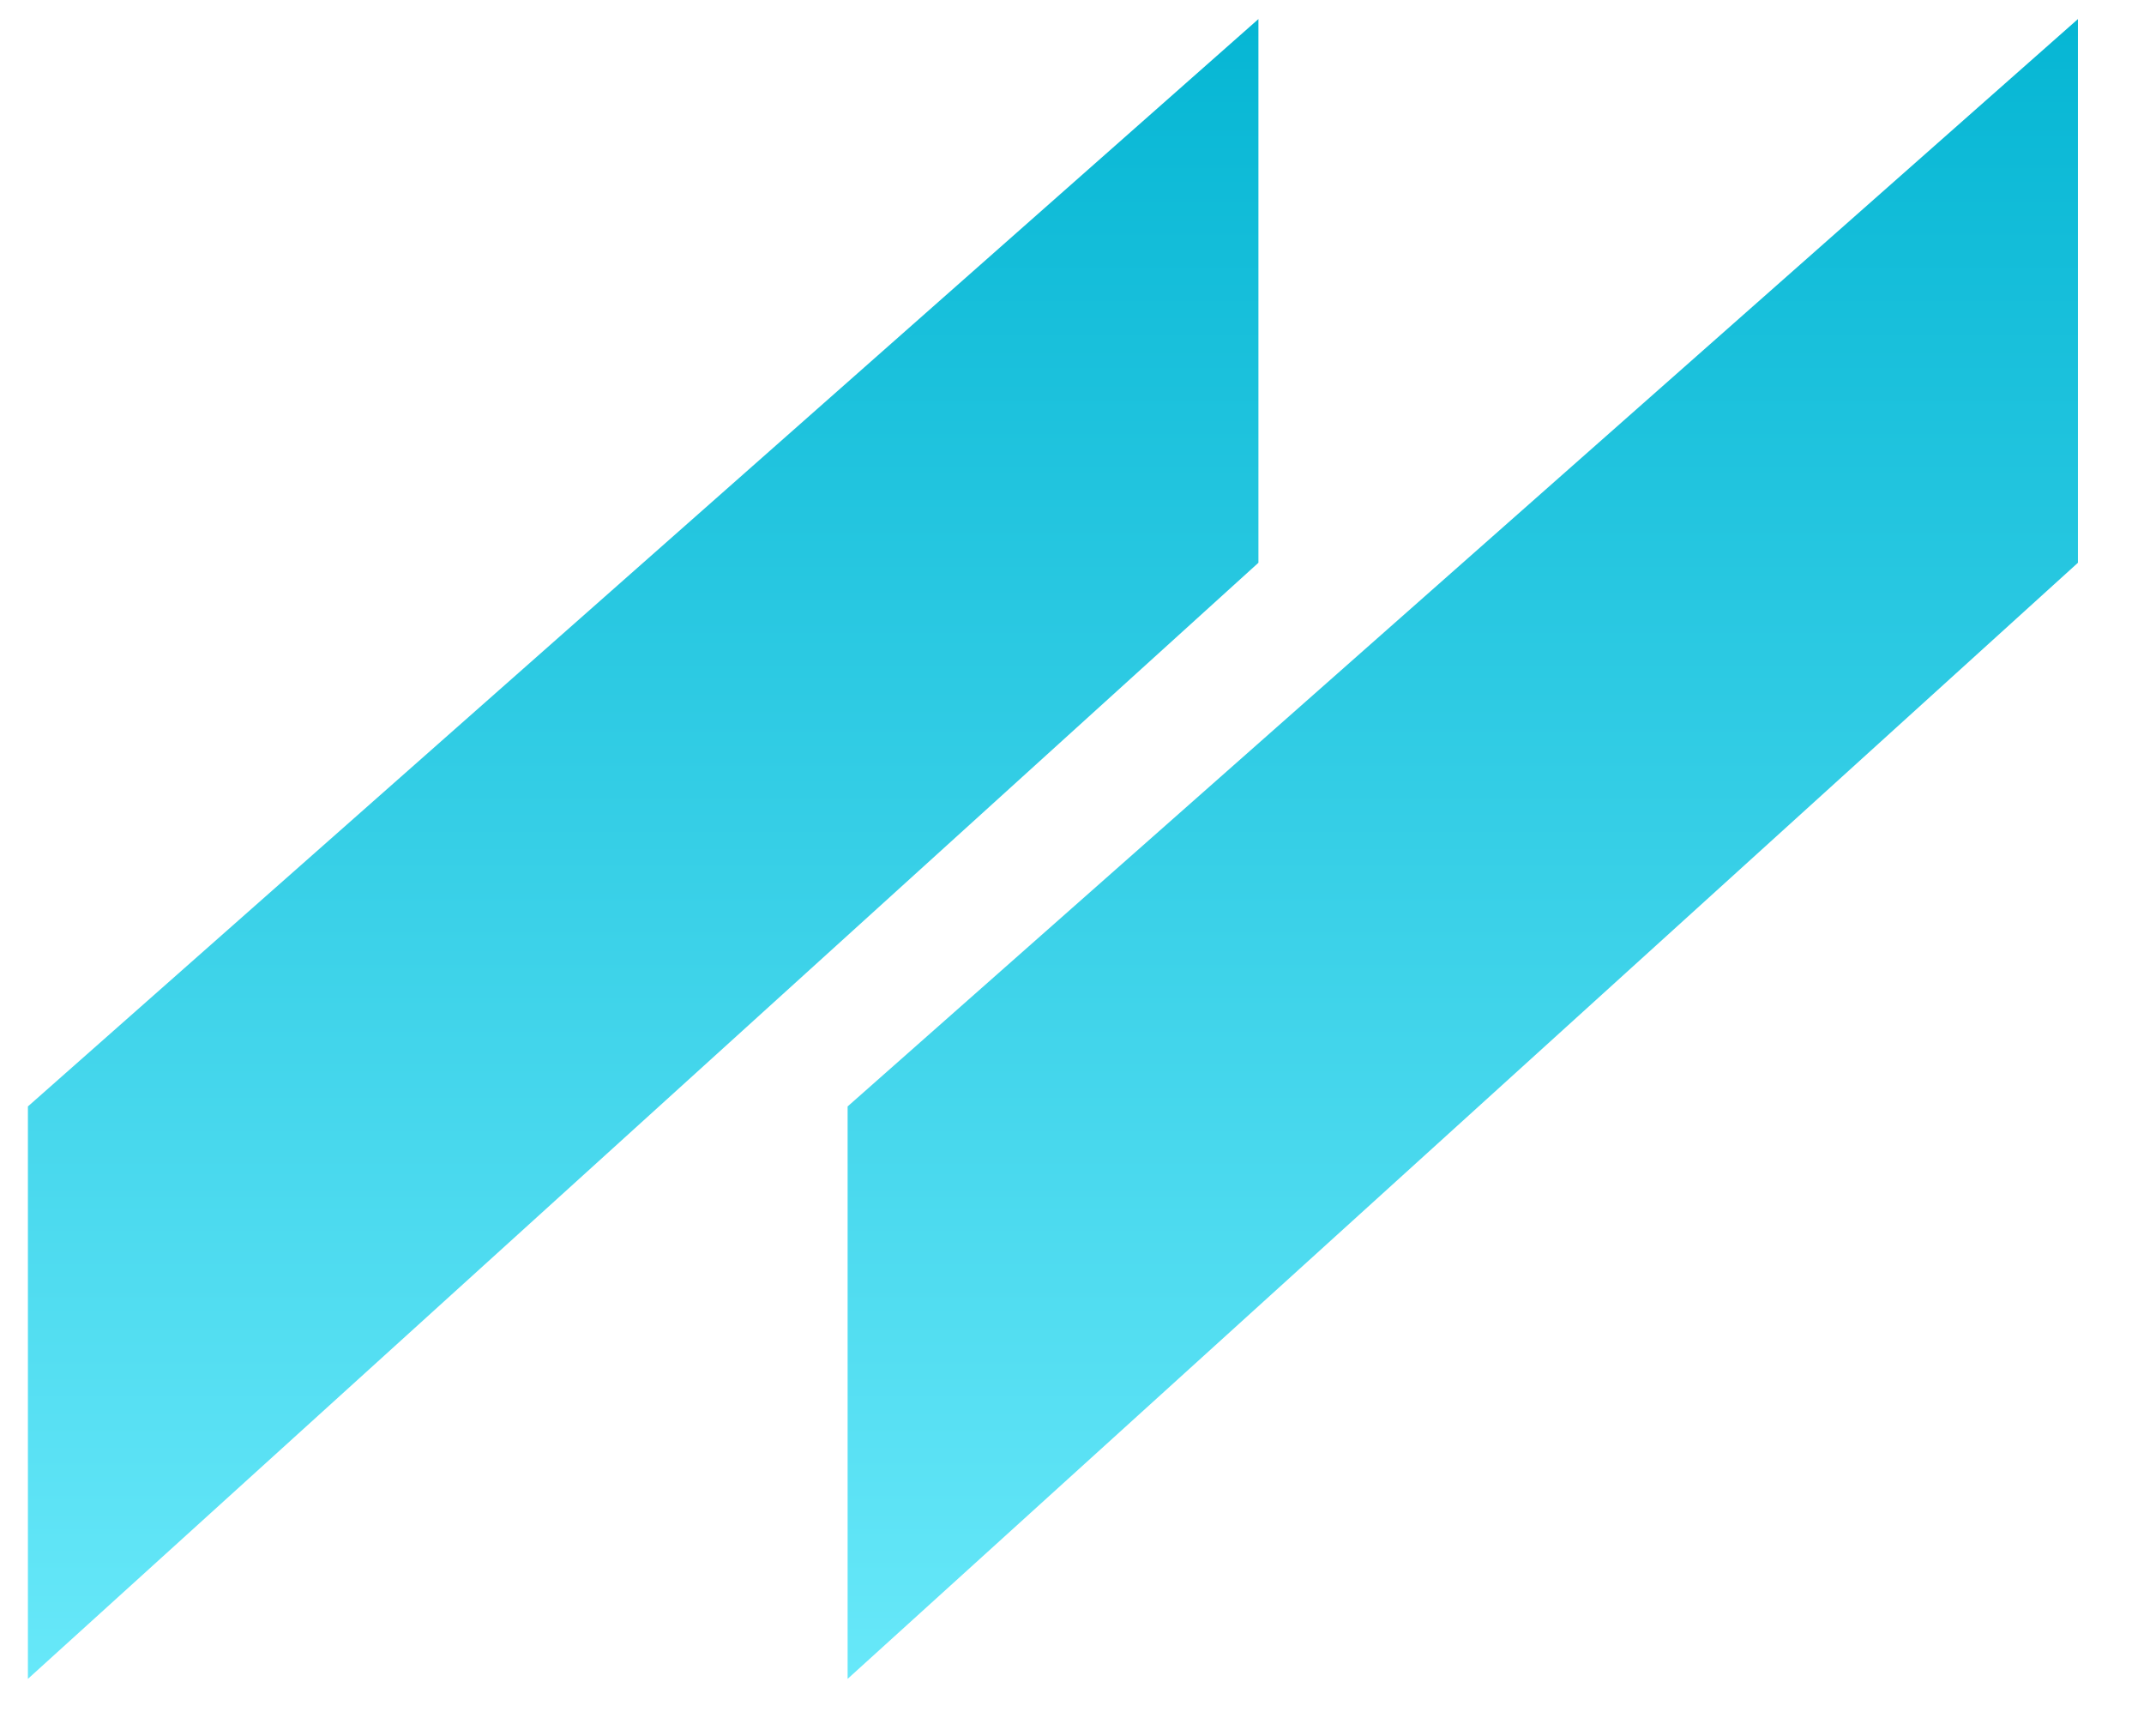
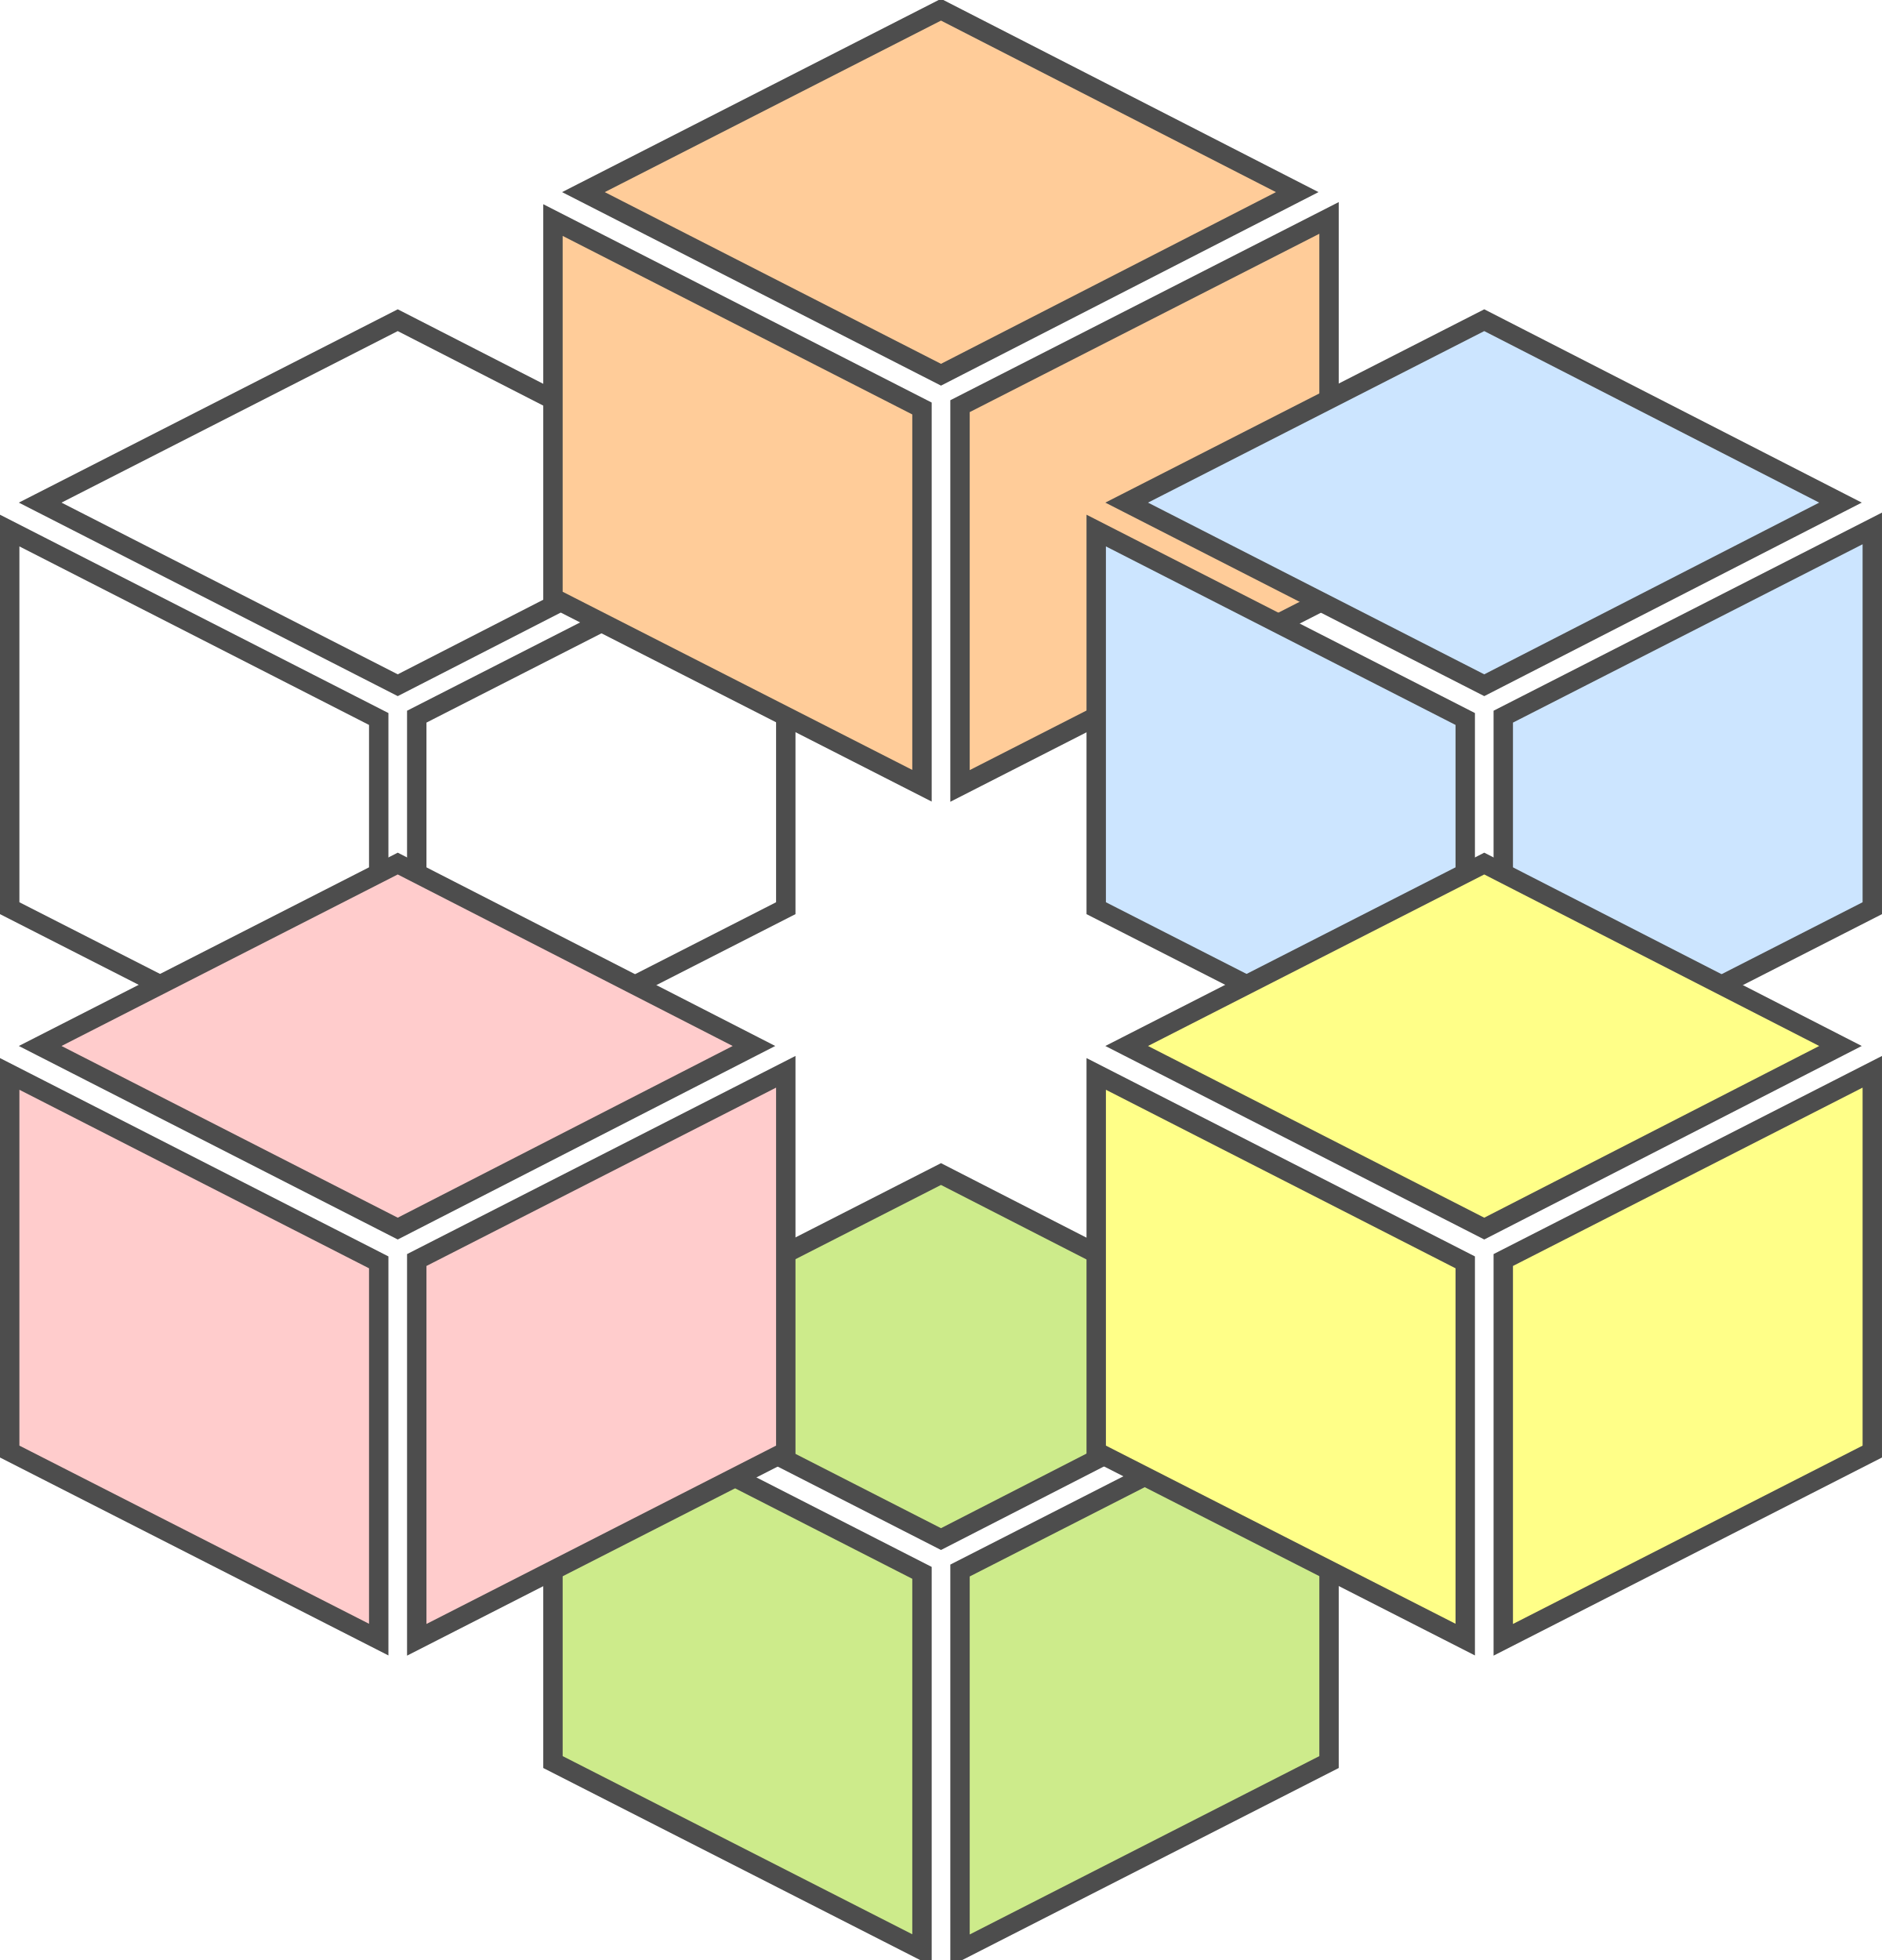
- <svg xmlns="http://www.w3.org/2000/svg" xmlns:xlink="http://www.w3.org/1999/xlink" version="1.1" preserveAspectRatio="xMidYMid meet" viewBox="344.564 330.278 111.737 91.218" width="53.87" height="43.61">
-   <defs>
-     <path d="M453.3 331.28L453.3 359.85L388.64 418.5L388.64 388.42L453.3 331.28Z" id="aFZf6T5ED" />
-     <linearGradient id="gradientb2ThqnP5Op" gradientUnits="userSpaceOnUse" x1="420.97" y1="331.28" x2="420.97" y2="418.5">
-       <stop style="stop-color: #06b6d4;stop-opacity: 1" offset="0%" />
-       <stop style="stop-color: #67e8f9;stop-opacity: 1" offset="100%" />
-     </linearGradient>
-     <path d="M410.23 331.28L410.23 359.85L345.56 418.5L345.56 388.42L410.23 331.28Z" id="a9fehgwfM" />
-     <linearGradient id="gradientk1wNV9Ostb" gradientUnits="userSpaceOnUse" x1="377.89" y1="331.28" x2="377.89" y2="418.5">
-       <stop style="stop-color: #06b6d4;stop-opacity: 1" offset="0%" />
-       <stop style="stop-color: #67e8f9;stop-opacity: 1" offset="100%" />
-     </linearGradient>
-   </defs>
+ <svg xmlns="http://www.w3.org/2000/svg" version="1.1" width="97px" height="101px" viewBox="-0.5 -0.5 97 101">
+   <defs />
  <g>
-     <g>
-       <use xlink:href="#aFZf6T5ED" opacity="1" fill="url(#gradientb2ThqnP5Op)" />
-     </g>
-     <g>
-       <use xlink:href="#a9fehgwfM" opacity="1" fill="url(#gradientk1wNV9Ostb)" />
-     </g>
+     <rect x="0" y="16" width="40" height="40" fill="none" stroke="none" pointer-events="all" />
+     <path d="M 20 34.81 L 1.57 25.4 L 20 16 L 38.36 25.4 Z M 20.98 56 L 20.98 36.43 L 40 26.73 L 40 46.3 Z M 19.02 55.99 L 0 46.3 L 0 26.84 L 19.02 36.55 Z" fill="rgb(255, 255, 255)" stroke="#4d4d4d" stroke-miterlimit="10" pointer-events="all" />
+     <rect x="28" y="0" width="40" height="40" fill="none" stroke="none" pointer-events="all" />
+     <path d="M 48 18.81 L 29.57 9.4 L 48 0 L 66.36 9.4 Z M 48.98 40 L 48.98 20.43 L 68 10.73 L 68 30.3 Z M 47.02 39.99 L 28 30.3 L 28 10.84 L 47.02 20.55 Z" fill="#ffcc99" stroke="#4d4d4d" stroke-miterlimit="10" pointer-events="all" />
+     <rect x="28" y="60" width="40" height="40" fill="none" stroke="none" pointer-events="all" />
+     <path d="M 48 78.81 L 29.57 69.4 L 48 60 L 66.36 69.4 Z M 48.98 100 L 48.98 80.43 L 68 70.73 L 68 90.3 Z M 47.02 99.99 L 28 90.3 L 28 70.84 L 47.02 80.55 Z" fill="#cdeb8b" stroke="#4d4d4d" stroke-miterlimit="10" pointer-events="all" />
+     <rect x="0" y="44" width="40" height="40" fill="none" stroke="none" pointer-events="all" />
+     <path d="M 20 62.81 L 1.57 53.4 L 20 44 L 38.36 53.4 Z M 20.98 84 L 20.98 64.43 L 40 54.73 L 40 74.3 Z M 19.02 83.99 L 0 74.3 L 0 54.84 L 19.02 64.55 Z" fill="#ffcccc" stroke="#4d4d4d" stroke-miterlimit="10" pointer-events="all" />
+     <rect x="56" y="16" width="40" height="40" fill="none" stroke="none" pointer-events="all" />
+     <path d="M 76 34.81 L 57.57 25.4 L 76 16 L 94.36 25.4 Z M 76.98 56 L 76.98 36.43 L 96 26.73 L 96 46.3 Z M 75.02 55.99 L 56 46.3 L 56 26.84 L 75.02 36.55 Z" fill="#cce5ff" stroke="#4d4d4d" stroke-miterlimit="10" pointer-events="all" />
+     <rect x="56" y="44" width="40" height="40" fill="none" stroke="none" pointer-events="all" />
+     <path d="M 76 62.81 L 57.57 53.4 L 76 44 L 94.36 53.4 Z M 76.98 84 L 76.98 64.43 L 96 54.73 L 96 74.3 Z M 75.02 83.99 L 56 74.3 L 56 54.84 L 75.02 64.55 Z" fill="#ffff88" stroke="#4d4d4d" stroke-miterlimit="10" pointer-events="all" />
  </g>
</svg>
